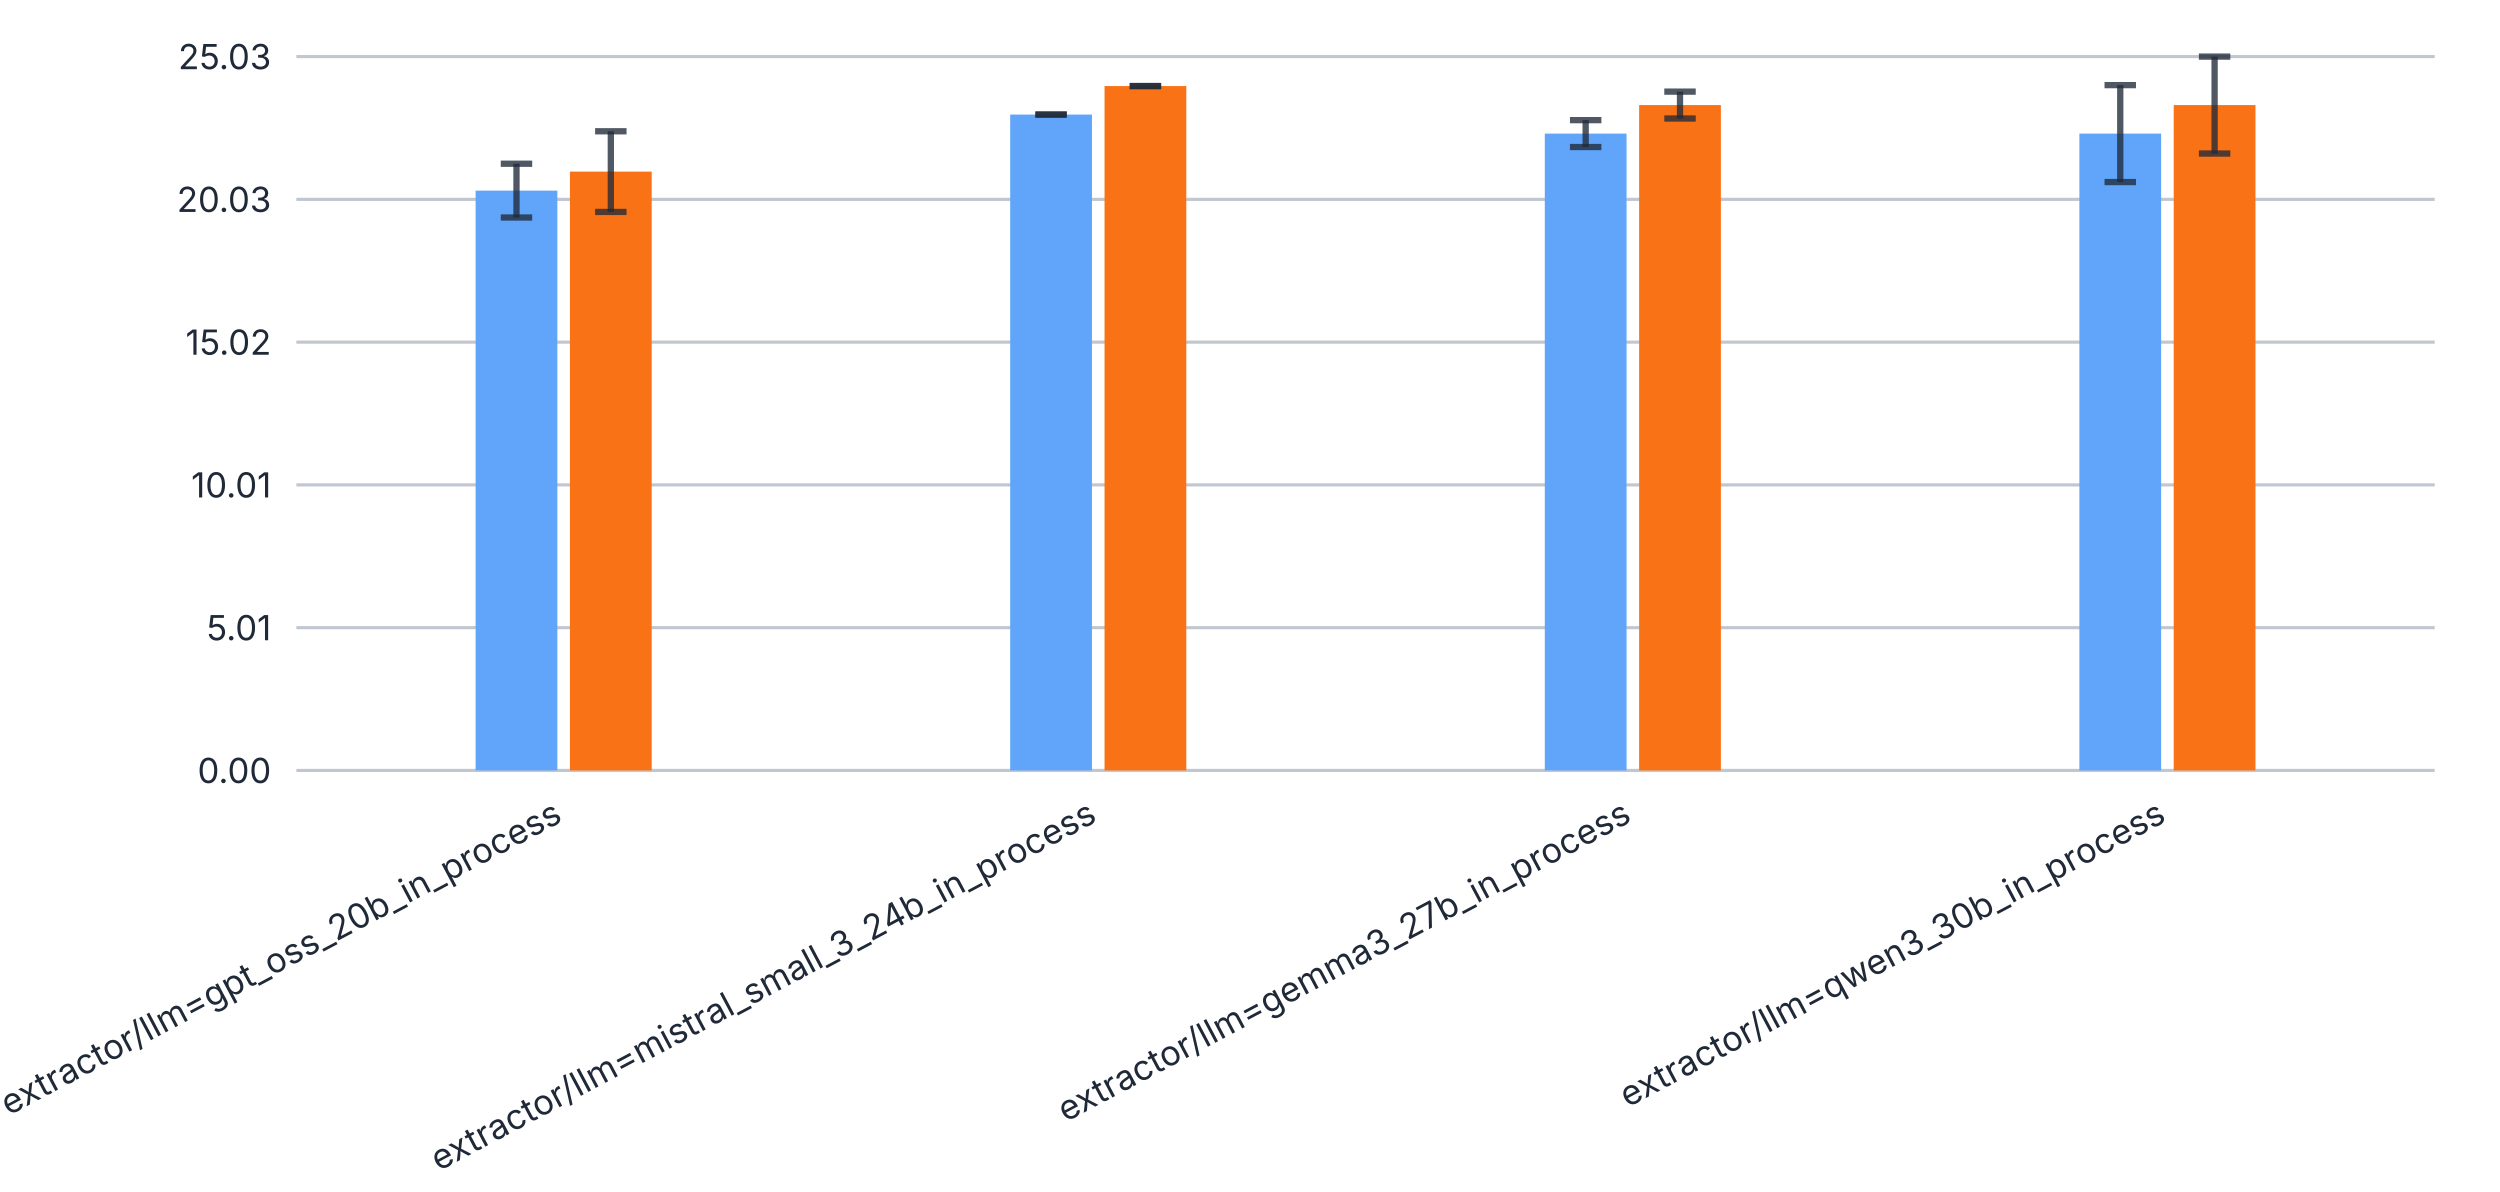
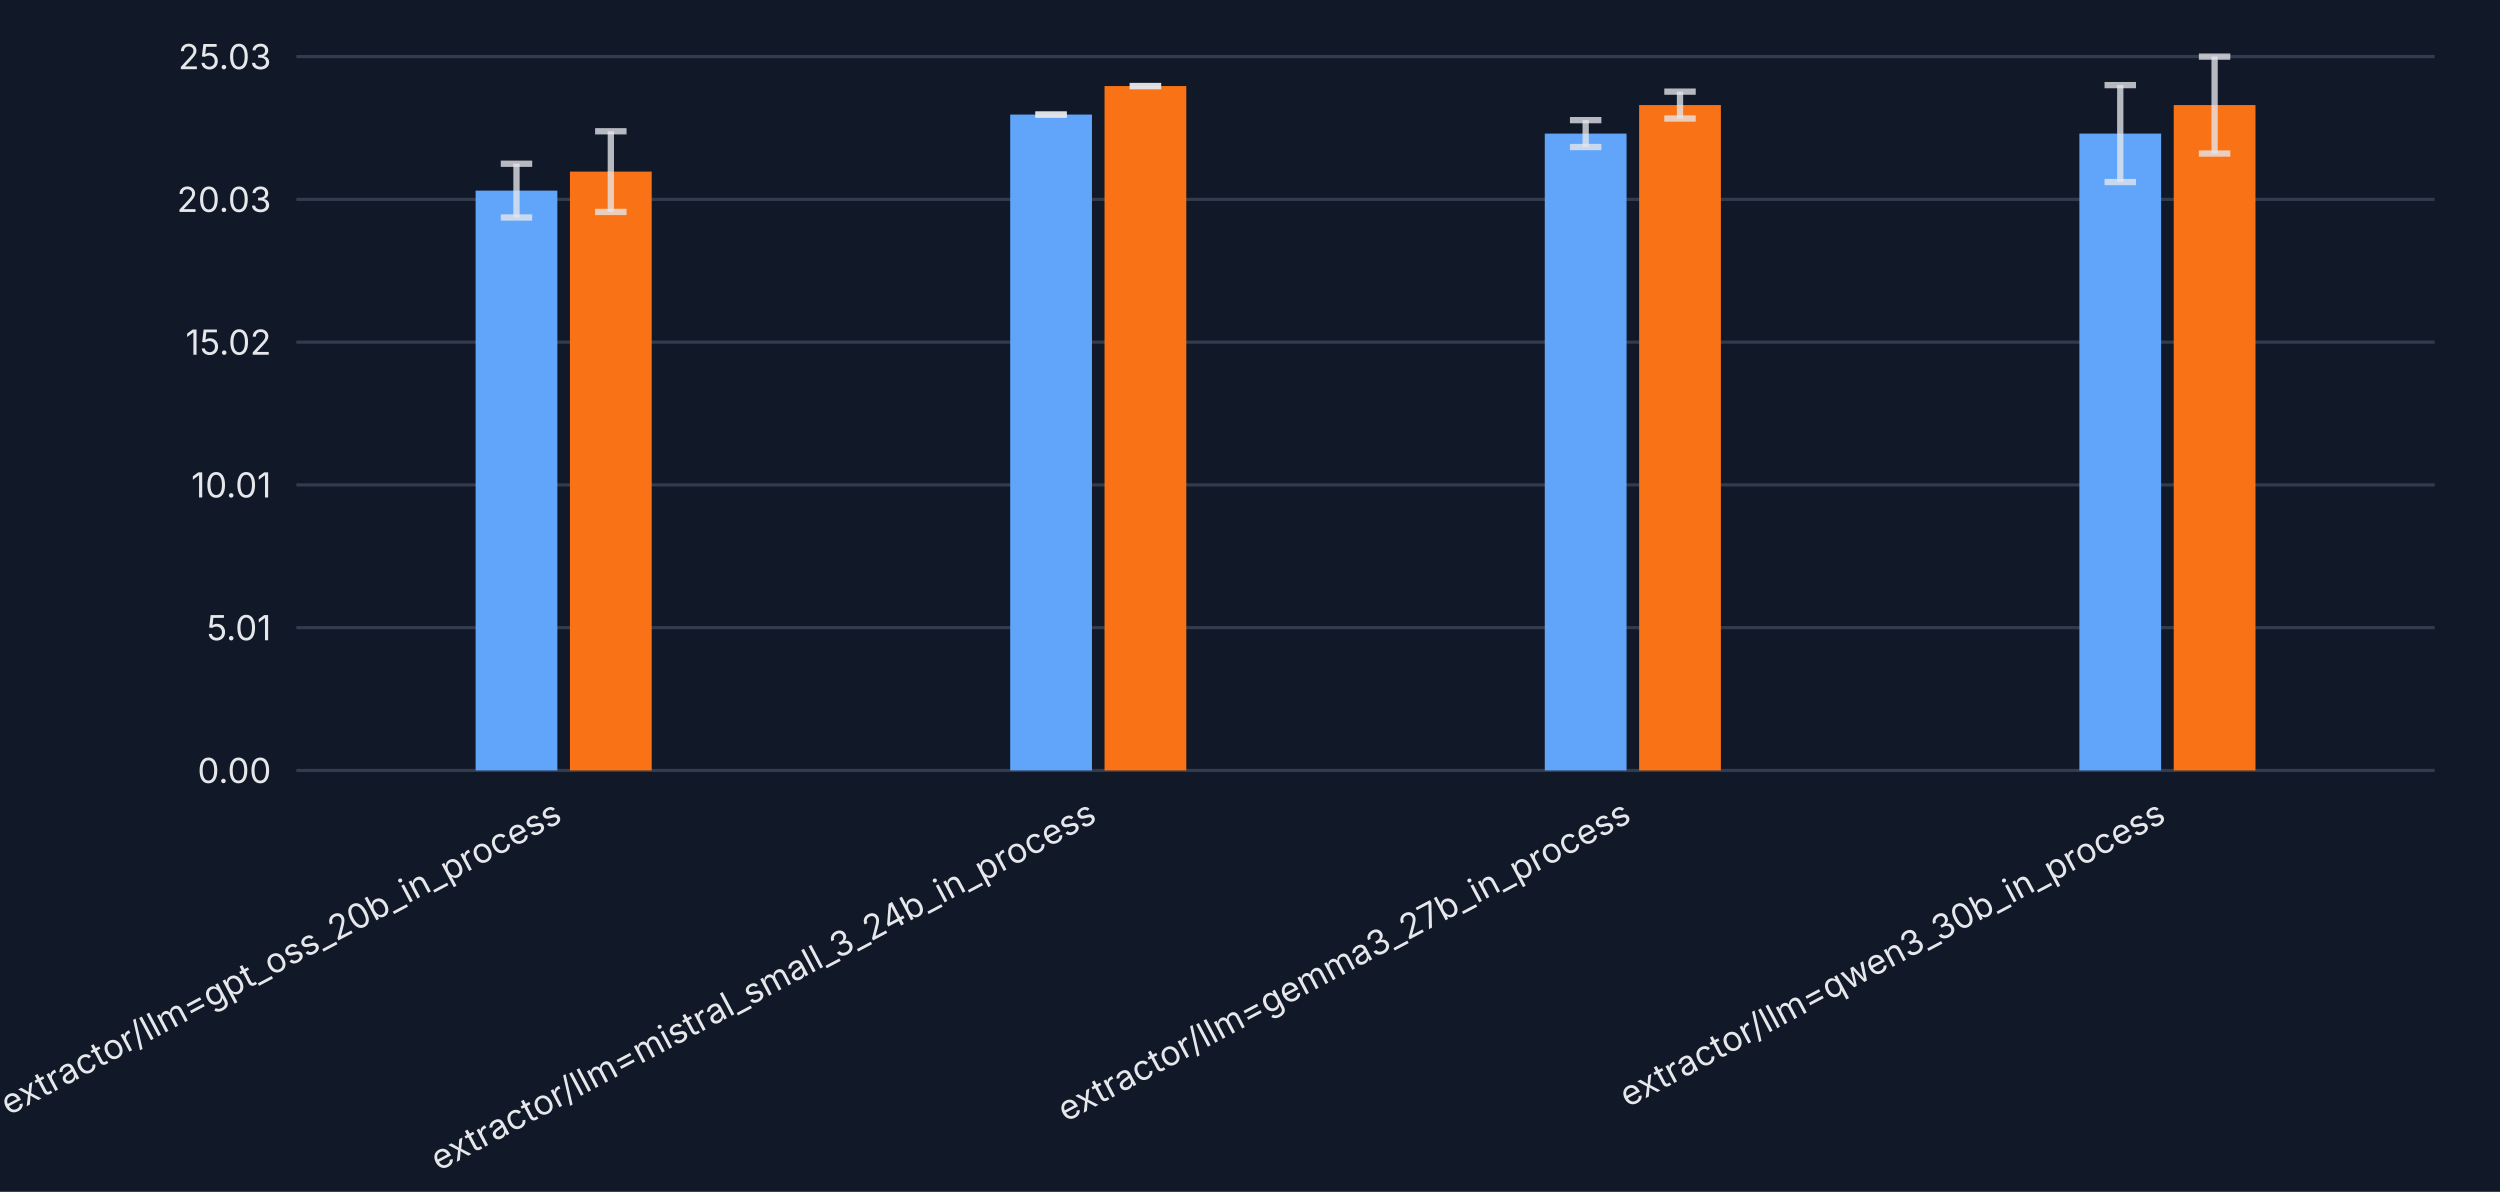
- <svg xmlns="http://www.w3.org/2000/svg" width="795" height="379" viewBox="0 0 795 379" style="color: rgb(31, 41, 55); font-family: Inter, Arial, sans-serif; background-color: rgba(0, 0, 0, 0);">
-   <rect x="0" y="0" width="795" height="379" fill="rgb(255, 255, 255)" />
+ <svg xmlns="http://www.w3.org/2000/svg" width="795" height="379" viewBox="0 0 795 379" style="color: rgb(229, 231, 235); font-family: Inter, Arial, sans-serif; background-color: rgba(0, 0, 0, 0);">
+   <rect x="0" y="0" width="795" height="379" fill="rgb(17, 24, 39)" />
  <g transform="translate(34.2421, 0)">
    <line x1="60" x2="740" y1="245" y2="245" stroke="#64748b66" stroke-width="1" />
    <text x="52" y="249" text-anchor="end" fill="currentColor" font-size="11">0.00</text>
    <line x1="60" x2="740" y1="199.6" y2="199.6" stroke="#64748b66" stroke-width="1" />
    <text x="52" y="203.6" text-anchor="end" fill="currentColor" font-size="11">5.01</text>
    <line x1="60" x2="740" y1="154.2" y2="154.2" stroke="#64748b66" stroke-width="1" />
    <text x="52" y="158.2" text-anchor="end" fill="currentColor" font-size="11">10.01</text>
    <line x1="60" x2="740" y1="108.8" y2="108.8" stroke="#64748b66" stroke-width="1" />
    <text x="52" y="112.8" text-anchor="end" fill="currentColor" font-size="11">15.02</text>
    <line x1="60" x2="740" y1="63.4" y2="63.4" stroke="#64748b66" stroke-width="1" />
    <text x="52" y="67.4" text-anchor="end" fill="currentColor" font-size="11">20.03</text>
    <line x1="60" x2="740" y1="18" y2="18" stroke="#64748b66" stroke-width="1" />
    <text x="52" y="22" text-anchor="end" fill="currentColor" font-size="11">25.03</text>
    <rect x="117" y="60.617" width="26" height="184.383" fill="#60a5fa" style="cursor: crosshair;" />
    <line x1="130" x2="130" y1="52.067" y2="69.166" stroke="currentColor" stroke-opacity="0.78" stroke-width="2" />
    <line x1="125" x2="135" y1="52.067" y2="52.067" stroke="currentColor" stroke-opacity="0.78" stroke-width="2" />
    <line x1="125" x2="135" y1="69.166" y2="69.166" stroke="currentColor" stroke-opacity="0.78" stroke-width="2" />
    <rect x="147" y="54.571" width="26" height="190.429" fill="#f97316" style="cursor: crosshair;" />
    <line x1="160" x2="160" y1="41.747" y2="67.396" stroke="currentColor" stroke-opacity="0.78" stroke-width="2" />
    <line x1="155" x2="165" y1="41.747" y2="41.747" stroke="currentColor" stroke-opacity="0.78" stroke-width="2" />
    <line x1="155" x2="165" y1="67.396" y2="67.396" stroke="currentColor" stroke-opacity="0.78" stroke-width="2" />
    <text x="145" y="261" transform="rotate(-28 145 261)" text-anchor="end" fill="currentColor" font-size="11">extractor/llm=gpt_oss_20b_in_process</text>
    <rect x="287" y="36.435" width="26" height="208.565" fill="#60a5fa" style="cursor: crosshair;" />
    <line x1="300" x2="300" y1="36.435" y2="36.435" stroke="currentColor" stroke-opacity="0.78" stroke-width="2" />
    <line x1="295" x2="305" y1="36.435" y2="36.435" stroke="currentColor" stroke-opacity="0.78" stroke-width="2" />
    <line x1="295" x2="305" y1="36.435" y2="36.435" stroke="currentColor" stroke-opacity="0.78" stroke-width="2" />
    <rect x="317" y="27.367" width="26" height="217.633" fill="#f97316" style="cursor: crosshair;" />
    <line x1="330" x2="330" y1="27.367" y2="27.367" stroke="currentColor" stroke-opacity="0.78" stroke-width="2" />
    <line x1="325" x2="335" y1="27.367" y2="27.367" stroke="currentColor" stroke-opacity="0.78" stroke-width="2" />
    <line x1="325" x2="335" y1="27.367" y2="27.367" stroke="currentColor" stroke-opacity="0.78" stroke-width="2" />
    <text x="315" y="261" transform="rotate(-28 315 261)" text-anchor="end" fill="currentColor" font-size="11">extractor/llm=mistral_small_3_24b_in_process</text>
    <rect x="457" y="42.481" width="26" height="202.519" fill="#60a5fa" style="cursor: crosshair;" />
    <line x1="470" x2="470" y1="38.206" y2="46.755" stroke="currentColor" stroke-opacity="0.78" stroke-width="2" />
    <line x1="465" x2="475" y1="38.206" y2="38.206" stroke="currentColor" stroke-opacity="0.78" stroke-width="2" />
    <line x1="465" x2="475" y1="46.755" y2="46.755" stroke="currentColor" stroke-opacity="0.78" stroke-width="2" />
    <rect x="487" y="33.413" width="26" height="211.587" fill="#f97316" style="cursor: crosshair;" />
    <line x1="500" x2="500" y1="29.138" y2="37.687" stroke="currentColor" stroke-opacity="0.78" stroke-width="2" />
    <line x1="495" x2="505" y1="29.138" y2="29.138" stroke="currentColor" stroke-opacity="0.78" stroke-width="2" />
    <line x1="495" x2="505" y1="37.687" y2="37.687" stroke="currentColor" stroke-opacity="0.78" stroke-width="2" />
    <text x="485" y="261" transform="rotate(-28 485 261)" text-anchor="end" fill="currentColor" font-size="11">extractor/llm=gemma3_27b_in_process</text>
    <rect x="627" y="42.481" width="26" height="202.519" fill="#60a5fa" style="cursor: crosshair;" />
    <line x1="640" x2="640" y1="27.068" y2="57.893" stroke="currentColor" stroke-opacity="0.78" stroke-width="2" />
    <line x1="635" x2="645" y1="27.068" y2="27.068" stroke="currentColor" stroke-opacity="0.78" stroke-width="2" />
    <line x1="635" x2="645" y1="57.893" y2="57.893" stroke="currentColor" stroke-opacity="0.78" stroke-width="2" />
    <rect x="657" y="33.413" width="26" height="211.587" fill="#f97316" style="cursor: crosshair;" />
    <line x1="670" x2="670" y1="18" y2="48.825" stroke="currentColor" stroke-opacity="0.78" stroke-width="2" />
    <line x1="665" x2="675" y1="18" y2="18" stroke="currentColor" stroke-opacity="0.78" stroke-width="2" />
    <line x1="665" x2="675" y1="48.825" y2="48.825" stroke="currentColor" stroke-opacity="0.78" stroke-width="2" />
    <text x="655" y="261" transform="rotate(-28 655 261)" text-anchor="end" fill="currentColor" font-size="11">extractor/llm=qwen3_30b_in_process</text>
  </g>
</svg>
